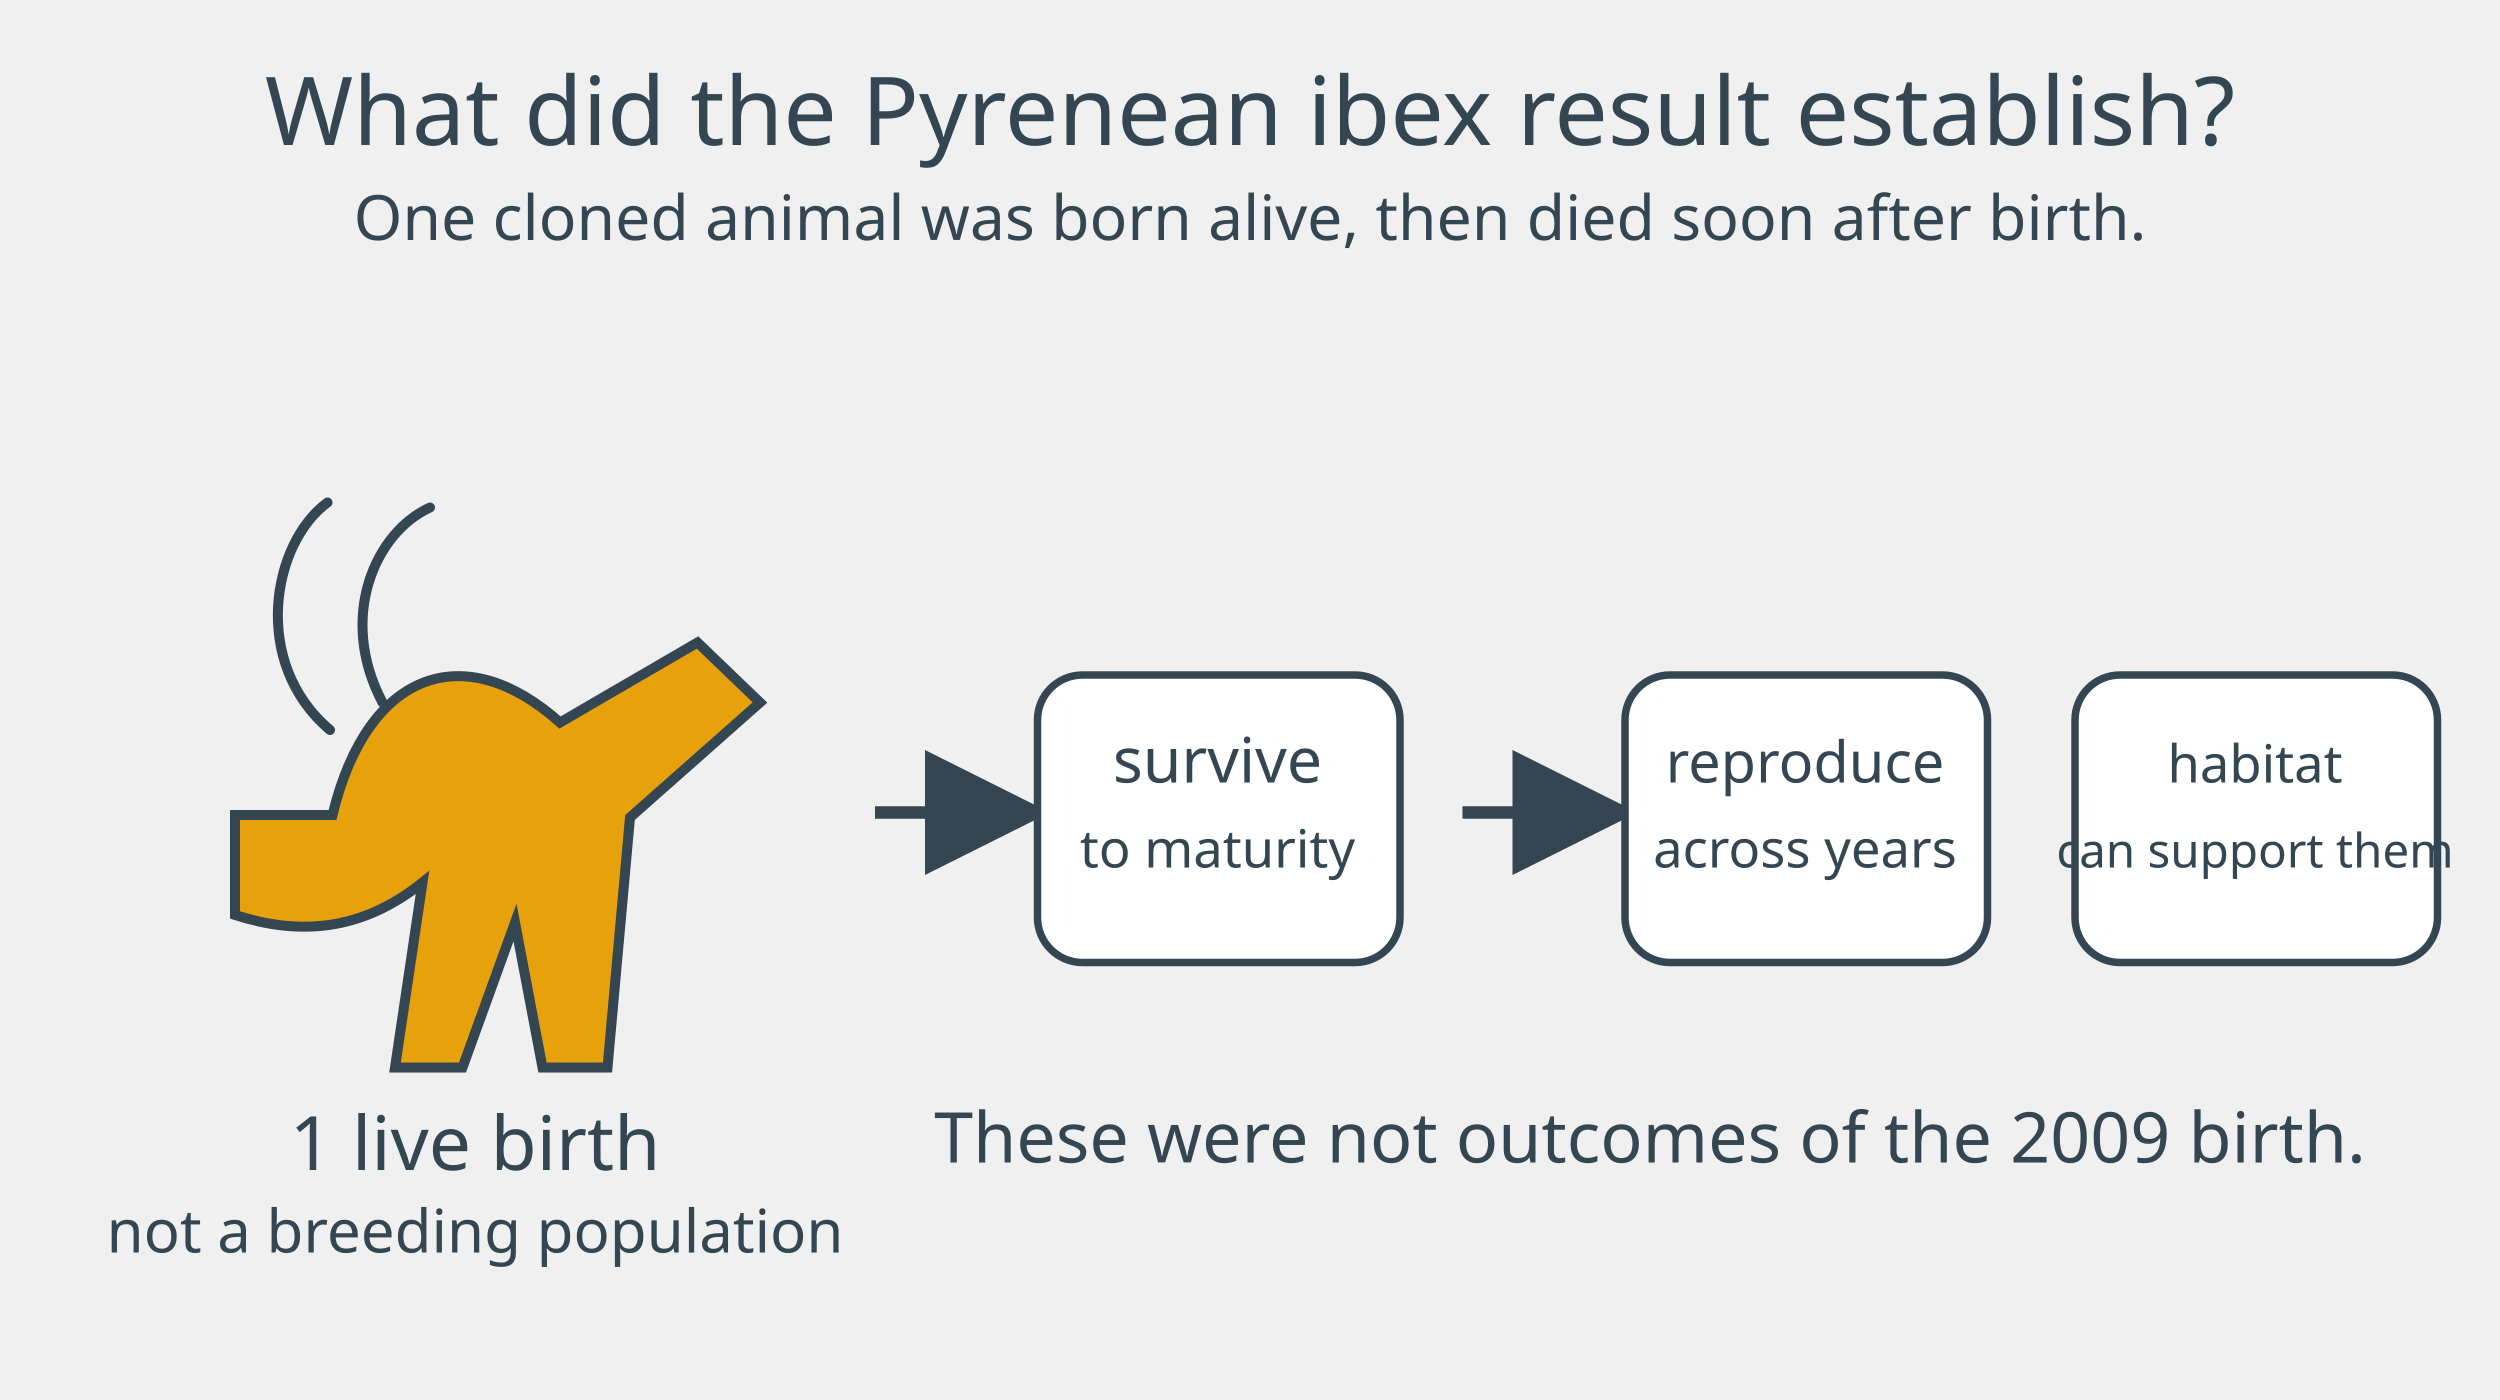
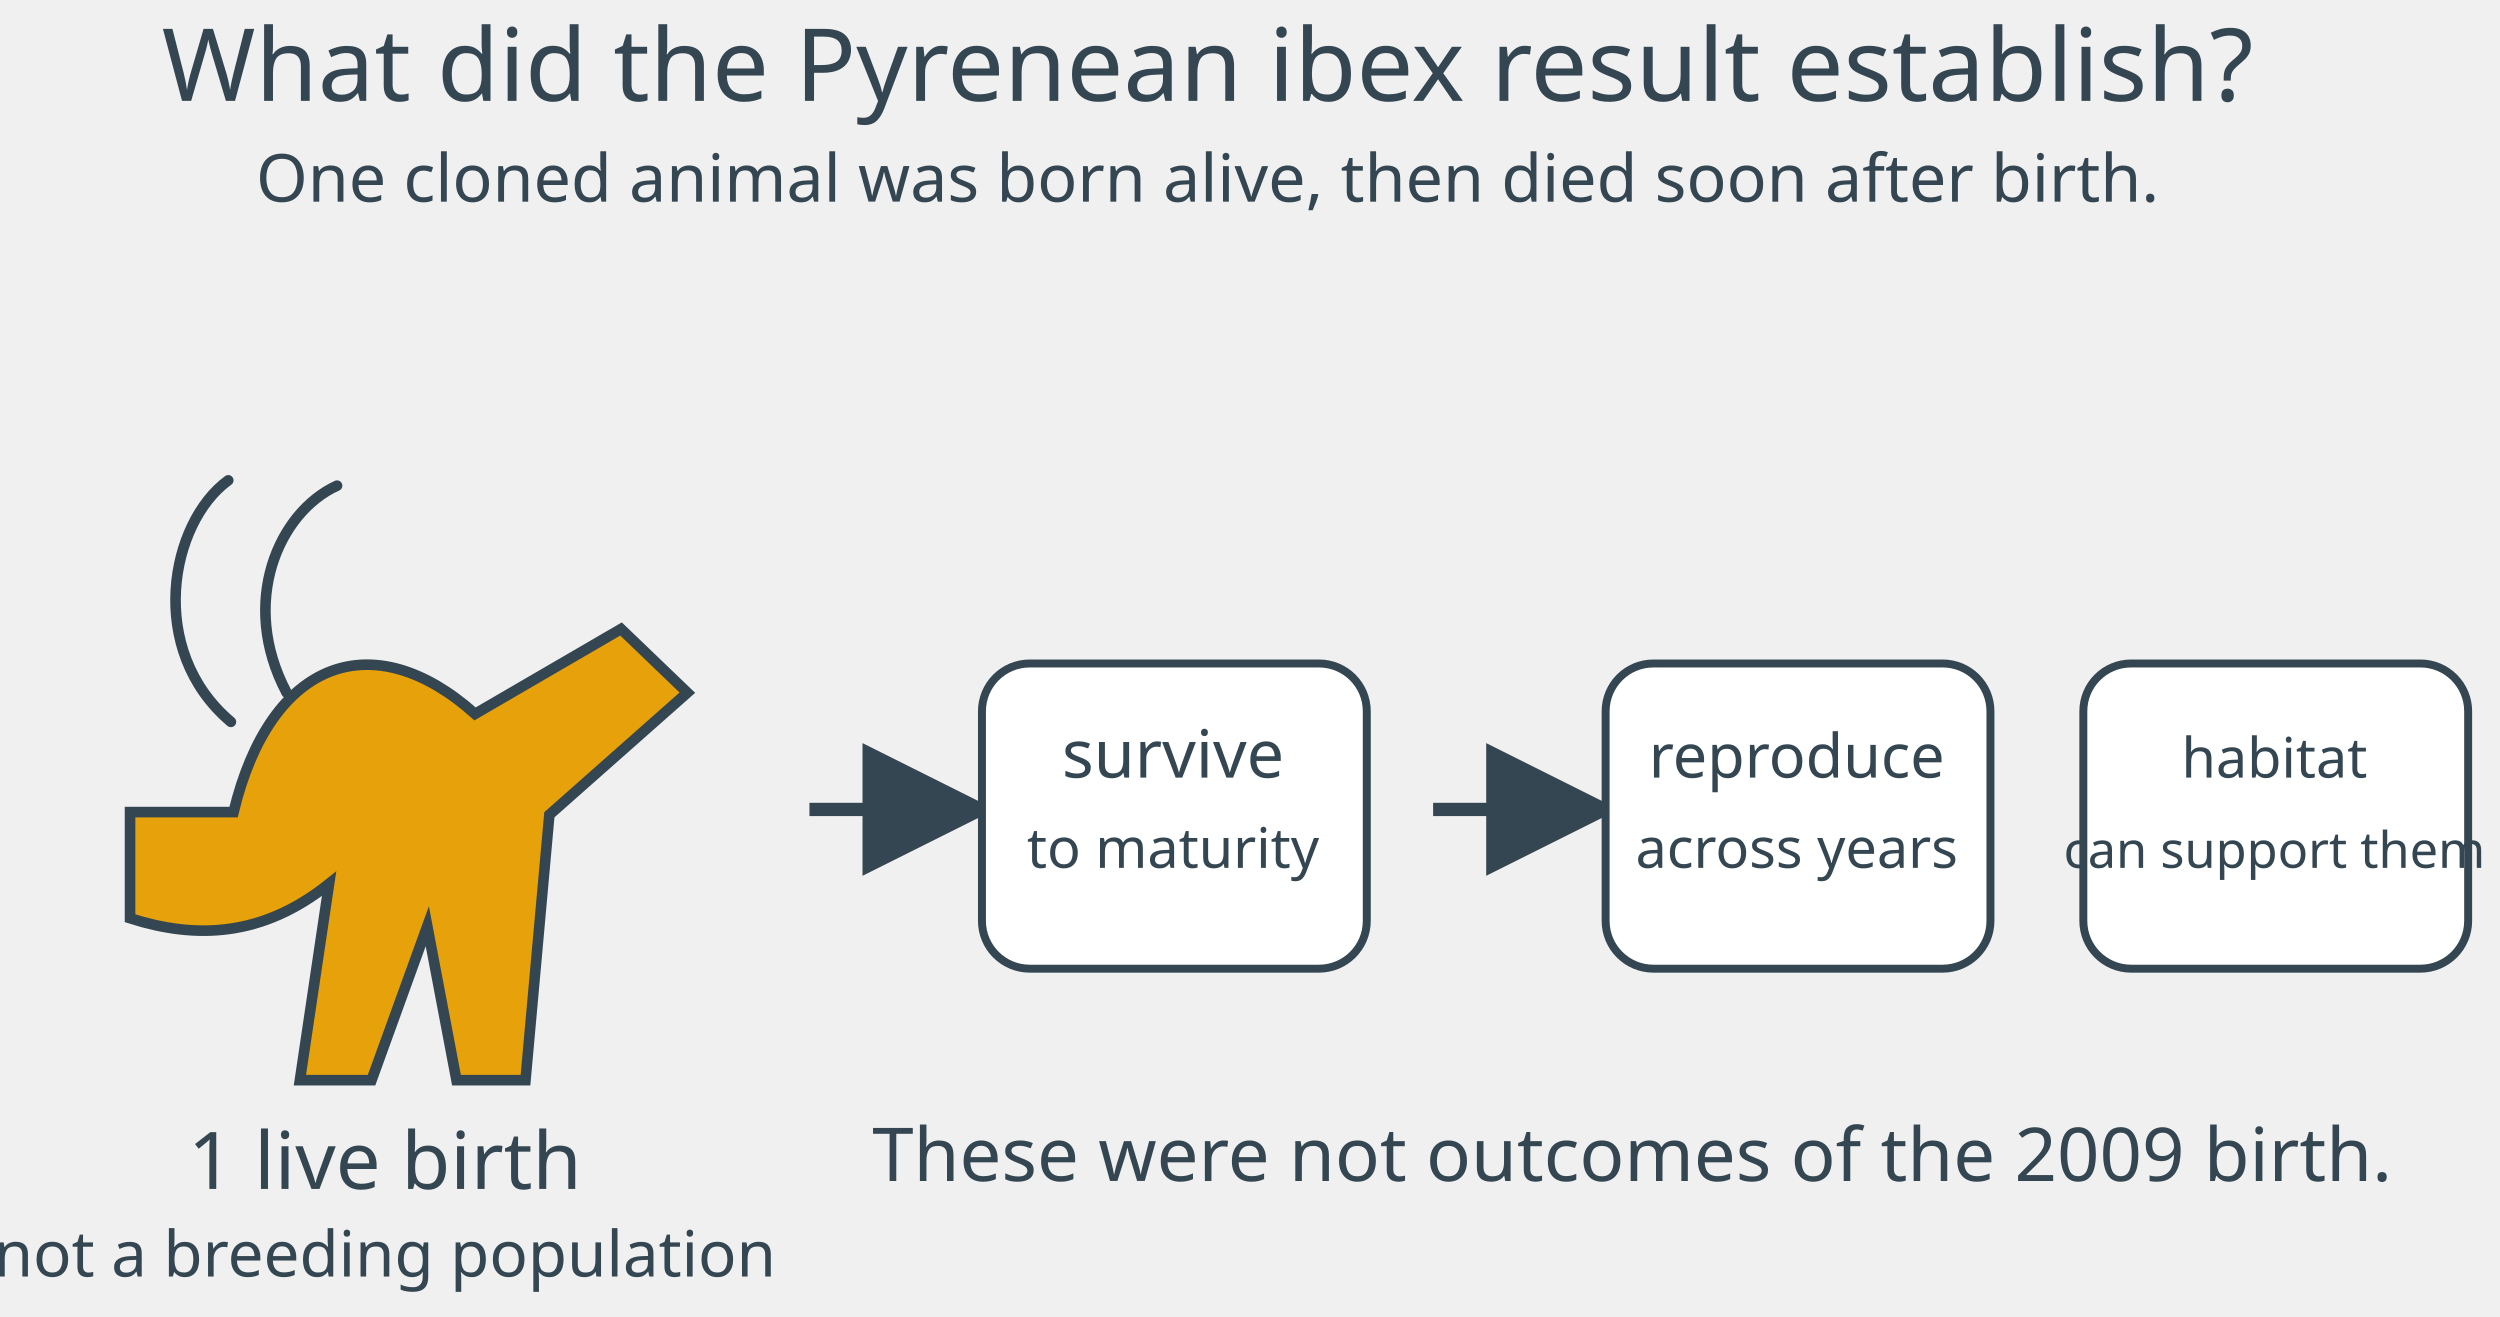
- <svg xmlns="http://www.w3.org/2000/svg" width="1000" height="560" viewBox="0 0 1000 560" role="img" aria-labelledby="title desc">
+ <svg xmlns="http://www.w3.org/2000/svg" width="942" height="496" viewBox="45 20 942 496" role="img" aria-labelledby="title desc">
  <defs>
    <marker id="arrow" markerWidth="10" markerHeight="10" refX="8" refY="5" orient="auto">
      <path d="M0 0L10 5 0 10z" fill="#344651" />
    </marker>
  </defs>
  <g font-family="Atkinson Hyperlegible Next, sans-serif" fill="#344651" text-anchor="middle">
    <text x="500" y="58" font-size="38">What did the Pyrenean ibex result establish?</text>
    <text x="500" y="96" font-size="25">One cloned animal was born alive, then died soon after birth.</text>
  </g>
  <g fill="#E7A20B" stroke="#344651" stroke-width="4">
    <path d="M94 326h39c14-58 53-71 91-37l55-32 25 24-52 46-9 100h-26l-11-58-21 58h-27l11-74c-25 20-50 21-75 13z" />
    <path d="M132 292c-32-27-23-75-1-91m22 80c-18-34-3-68 19-78" fill="none" stroke-linecap="round" />
  </g>
  <g font-family="Atkinson Hyperlegible Next, sans-serif" fill="#344651" text-anchor="middle">
    <text x="190" y="468" font-size="30">1 live birth</text>
    <text x="190" y="501" font-size="24">not a breeding population</text>
  </g>
  <g stroke="#344651" stroke-width="5" fill="none" marker-end="url(#arrow)">
    <path d="M350 325h60" />
    <path d="M585 325h60" />
  </g>
  <g fill="white" stroke="#344651" stroke-width="3">
    <rect x="415" y="270" width="145" height="115" rx="18" />
    <rect x="650" y="270" width="145" height="115" rx="18" />
    <rect x="830" y="270" width="145" height="115" rx="18" />
  </g>
  <g font-family="Atkinson Hyperlegible Next, sans-serif" fill="#344651" text-anchor="middle">
    <text x="487" y="313" font-size="25">survive</text>
    <text x="487" y="347" font-size="21">to maturity</text>
    <text x="722" y="313" font-size="23">reproduce</text>
    <text x="722" y="347" font-size="21">across years</text>
    <text x="902" y="313" font-size="21">habitat</text>
    <text x="902" y="347" font-size="19">can support them</text>
  </g>
  <text x="660" y="465" font-family="Atkinson Hyperlegible Next, sans-serif" font-size="28" fill="#344651" text-anchor="middle">These were not outcomes of the 2009 birth.</text>
</svg>
